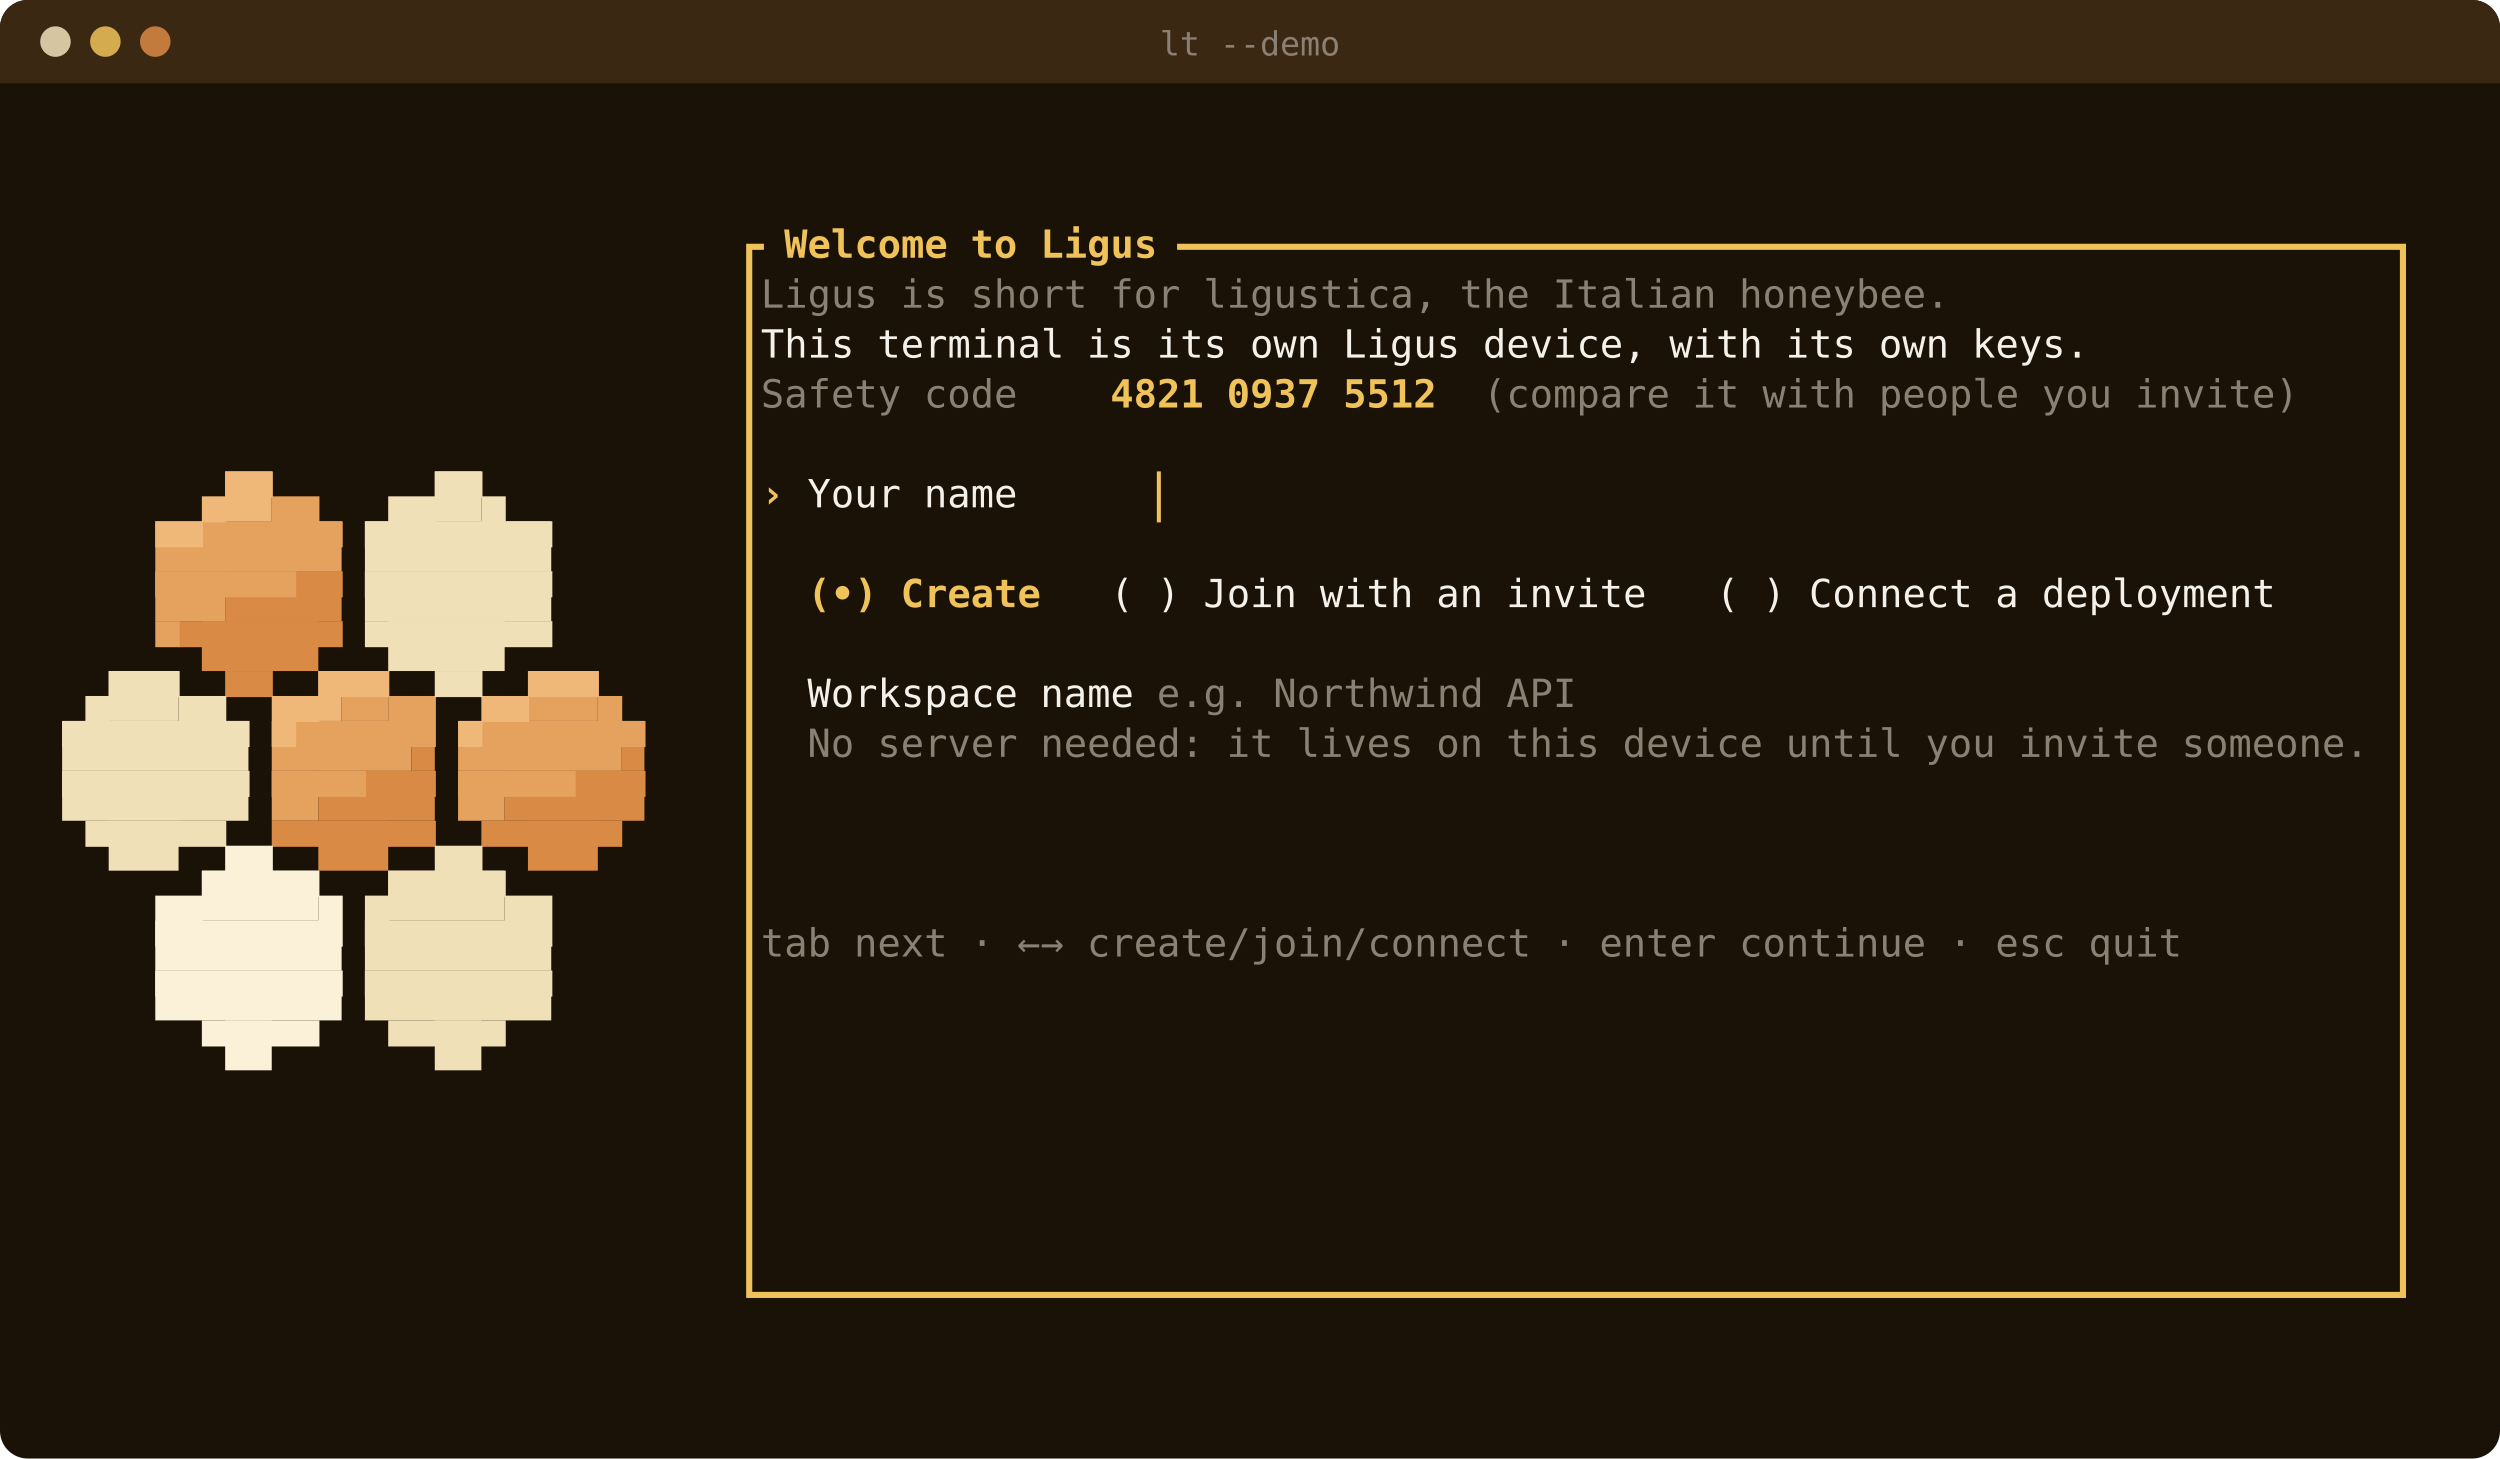
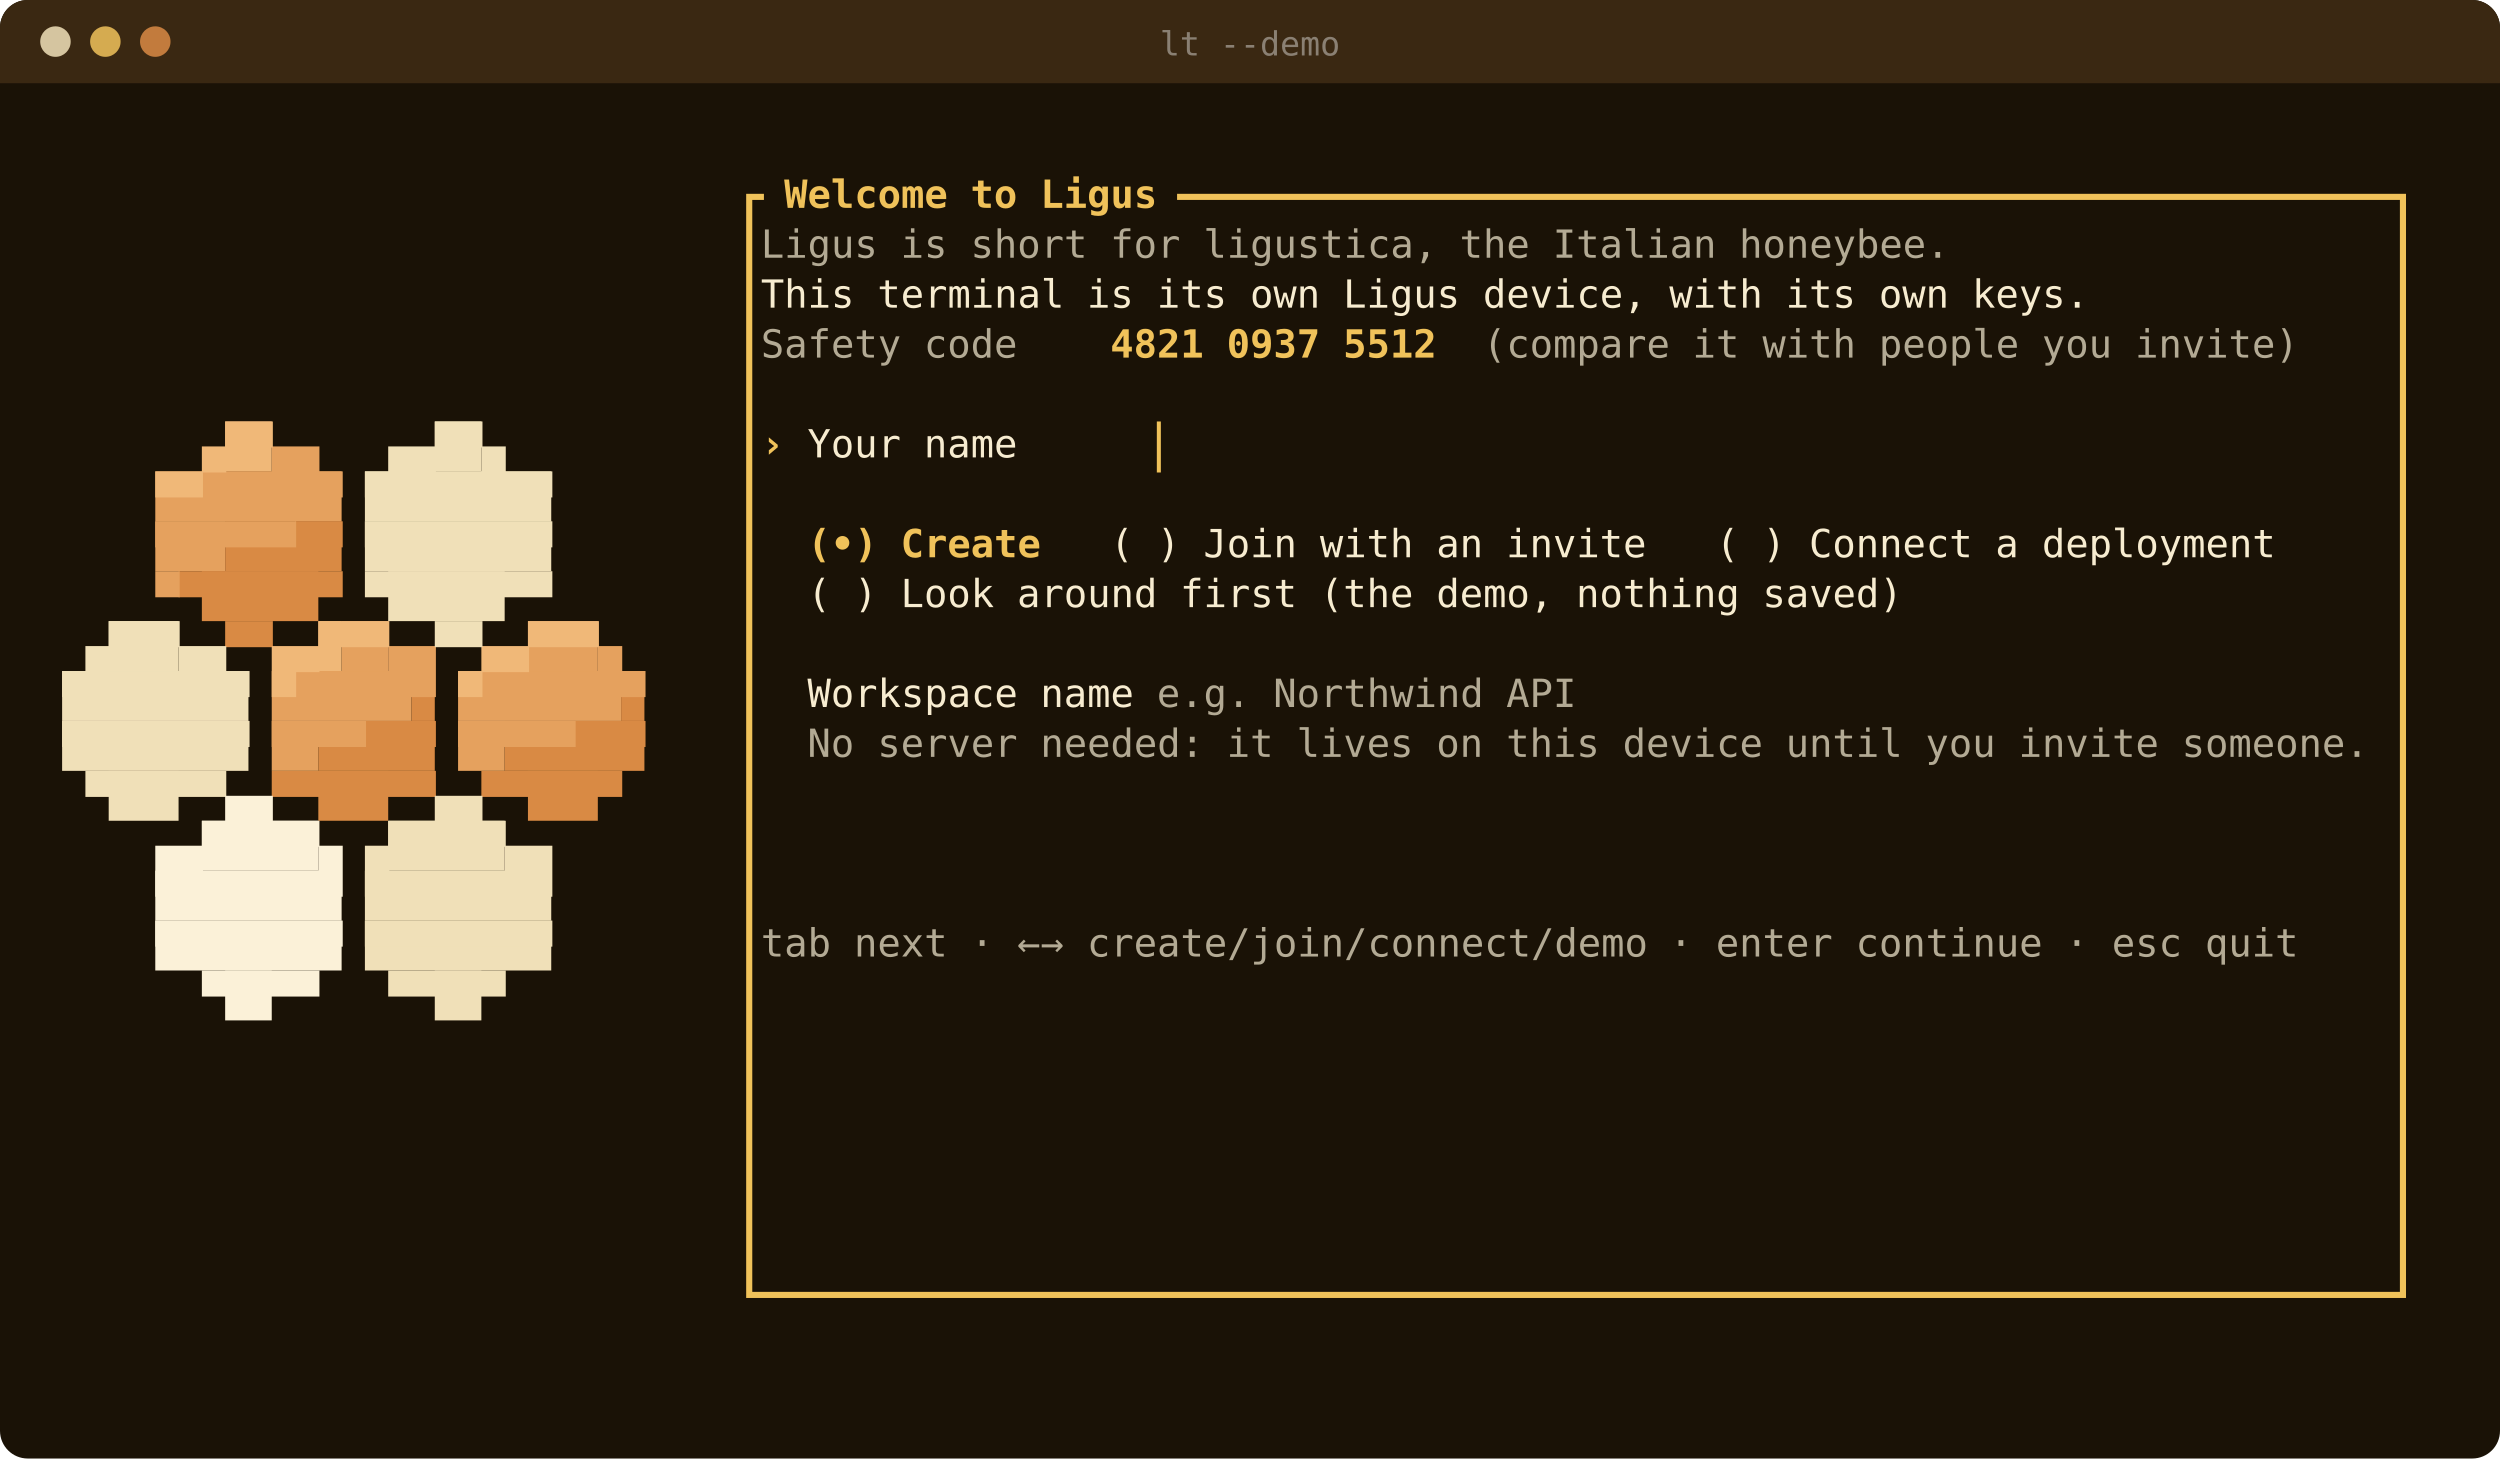
<svg xmlns="http://www.w3.org/2000/svg" width="901.6" height="526" aria-label="lt: first run" viewBox="0 0 901.6 526">
  <rect width="901.6" height="526" fill="#1a1206" rx="10" />
  <path fill="#3a2812" d="M10 0h881.6a10 10 0 0 1 10 10v20H0V10A10 10 0 0 1 10 0" />
  <circle cx="20" cy="15" r="5.5" fill="#f0e0b8" opacity=".85" />
  <circle cx="38" cy="15" r="5.5" fill="#f0c25a" opacity=".85" />
  <circle cx="56" cy="15" r="5.5" fill="#d98a44" opacity=".85" />
  <text x="450.8" y="20" fill="#8a8073" font-family="ui-monospace,SFMono-Regular,Menlo,Consolas,'DejaVu Sans Mono','Liberation Mono',monospace" font-size="12" text-anchor="middle">lt --demo</text>
-   <path fill="#f0b878" d="M81.2 170H98v18H81.2z" />
-   <path fill="#f0e0b8" d="M156.8 170h16.8v18h-16.8z" />
-   <path fill="#e5a15e" d="M56 188h67.2v18H56z" />
+   <path fill="#f0b878" d="M81.2 152H98v18H81.2z" />
+   <path fill="#f0e0b8" d="M156.8 152h16.8v18h-16.8z" />
+   <path fill="#e5a15e" d="M56 170h67.2v18H56z" />
+   <path fill="#f0e0b8" d="M131.6 170h67.2v18h-67.2z" />
+   <path fill="#e5a15e" d="M56 188h25.2v18H56z" />
+   <path fill="#d98a44" d="M81.2 188h42v18h-42z" />
  <path fill="#f0e0b8" d="M131.6 188h67.2v18h-67.2z" />
-   <path fill="#e5a15e" d="M56 206h25.2v18H56z" />
-   <path fill="#d98a44" d="M81.2 206h42v18h-42z" />
-   <path fill="#f0e0b8" d="M131.6 206h67.2v18h-67.2z" />
-   <path fill="#d98a44" d="M72.8 224h42v18h-42z" />
-   <path fill="#f0e0b8" d="M140 224h42v18h-42zM39.2 242h25.2v18H39.2z" />
-   <path fill="#f0b878" d="M114.8 242h8.4v18h-8.4z" />
-   <path fill="#e5a15e" d="M123.2 242H140v18h-16.8zm67.2 0h25.2v18h-25.2z" />
+   <path fill="#d98a44" d="M72.8 206h42v18h-42z" />
+   <path fill="#f0e0b8" d="M140 206h42v18h-42zM39.2 224h25.2v18H39.2z" />
+   <path fill="#f0b878" d="M114.8 224h8.4v18h-8.4z" />
+   <path fill="#e5a15e" d="M123.2 224H140v18h-16.8zm67.2 0h25.2v18h-25.2z" />
+   <path fill="#f0e0b8" d="M22.4 242h67.2v18H22.4z" />
+   <path fill="#e5a15e" d="M98 242h50.4v18H98z" />
+   <path fill="#d98a44" d="M148.4 242h8.4v18h-8.4z" />
+   <path fill="#e5a15e" d="M165.2 242H224v18h-58.8z" />
+   <path fill="#d98a44" d="M224 242h8.4v18H224z" />
  <path fill="#f0e0b8" d="M22.4 260h67.2v18H22.4z" />
-   <path fill="#e5a15e" d="M98 260h50.4v18H98z" />
-   <path fill="#d98a44" d="M148.4 260h8.4v18h-8.4z" />
-   <path fill="#e5a15e" d="M165.2 260H224v18h-58.8z" />
-   <path fill="#d98a44" d="M224 260h8.4v18H224z" />
-   <path fill="#f0e0b8" d="M22.4 278h67.2v18H22.4z" />
-   <path fill="#e5a15e" d="M98 278h16.8v18H98z" />
-   <path fill="#d98a44" d="M114.8 278h42v18h-42z" />
-   <path fill="#e5a15e" d="M165.2 278H182v18h-16.8z" />
-   <path fill="#d98a44" d="M182 278h50.4v18H182z" />
-   <path fill="#f0e0b8" d="M39.2 296h25.2v18H39.2z" />
-   <path fill="#d98a44" d="M114.8 296H140v18h-25.2zm75.6 0h25.2v18h-25.2z" />
-   <path fill="#fbf1d8" d="M72.8 314h42v18h-42z" />
-   <path fill="#f0e0b8" d="M140 314h42v18h-42z" />
+   <path fill="#e5a15e" d="M98 260h16.8v18H98z" />
+   <path fill="#d98a44" d="M114.8 260h42v18h-42z" />
+   <path fill="#e5a15e" d="M165.2 260H182v18h-16.8z" />
+   <path fill="#d98a44" d="M182 260h50.4v18H182z" />
+   <path fill="#f0e0b8" d="M39.2 278h25.2v18H39.2z" />
+   <path fill="#d98a44" d="M114.8 278H140v18h-25.2zm75.6 0h25.2v18h-25.2z" />
+   <path fill="#fbf1d8" d="M72.8 296h42v18h-42z" />
+   <path fill="#f0e0b8" d="M140 296h42v18h-42z" />
+   <path fill="#fbf1d8" d="M56 314h67.2v18H56z" />
+   <path fill="#f0e0b8" d="M131.6 314h67.2v18h-67.2z" />
  <path fill="#fbf1d8" d="M56 332h67.2v18H56z" />
  <path fill="#f0e0b8" d="M131.6 332h67.2v18h-67.2z" />
-   <path fill="#fbf1d8" d="M56 350h67.2v18H56z" />
-   <path fill="#f0e0b8" d="M131.6 350h67.2v18h-67.2z" />
-   <path fill="#fbf1d8" d="M81.2 368H98v18H81.2z" />
-   <path fill="#f0e0b8" d="M156.8 368h16.8v18h-16.8z" />
-   <path fill="#d98a44" d="M106.4 206h17.2v9.4h-17.2zm-42 18h59.2v9.4H64.4zm16.8 18h17.2v9.4H81.2zm50.4 36h25.6v9.4h-25.6zm75.6 0h25.6v9.4h-25.6zM98 296h59.2v9.4H98zm75.6 0h50.8v9.4h-50.8z" />
-   <path fill="#e5a15e" d="M98 179h17.2v9.4H98zm-25.2 9h50.8v9.4H72.8zM56 206h50.8v9.4H56zm0 18h8.8v9.4H56zm84 27h17.2v9.4H140zm75.6 0h8.8v9.4h-8.8zm-109.2 9h50.8v9.4h-50.8zm67.2 0h59.2v9.4h-59.2zM98 278h34v9.4H98zm67.2 0h42.4v9.4h-42.4z" />
-   <path fill="#f0b878" d="M72.8 179h8.8v9.4h-8.8zm8.4-9h17.2v9.4H81.2zM56 188h17.2v9.4H56zm42 63h17.2v9.4H98zm16.8-9h25.6v9.4h-25.6zm58.8 9h17.2v9.4h-17.2zm16.8-9H216v9.4h-25.6zM98 260h8.8v9.4H98zm67.2 0h8.8v9.4h-8.8z" />
-   <path fill="#f0c25a" d="M417.2 170h1.45v18.4h-1.45z" />
-   <path fill="#f0e0b8" d="M140 179h17.2v9.4H140zm16.8-9H174v9.4h-17.2zm16.8 9h8.8v9.4h-8.8zm-42 9h67.6v9.4h-67.6zm0 18h67.6v9.4h-67.6zm0 18h67.6v9.4h-67.6zM30.8 251h8.8v9.4h-8.8zm8.4-9h25.6v9.4H39.2zm25.2 9h17.2v9.4H64.4zm92.4-9H174v9.4h-17.2zM22.4 260H90v9.4H22.4zm0 18H90v9.4H22.4zm8.4 18h50.8v9.4H30.8zm126 9H174v9.4h-17.2zm-25.2 18h8.8v9.4h-8.8zm8.4-9h42.4v9.4H140zm42 9h17.2v9.4H182zm-50.4 9h67.6v9.4h-67.6zm0 18h67.6v9.4h-67.6zm8.4 18h42.4v9.4H140z" />
-   <path fill="#fbf1d8" d="M81.2 305h17.2v9.4H81.2zM56 323h17.2v9.4H56zm16.8-9h42.4v9.4H72.8zm42 9h8.8v9.4h-8.8zM56 332h67.6v9.4H56zm0 18h67.6v9.4H56zm16.8 18h42.4v9.4H72.8z" />
-   <path fill="none" stroke="#f0c25a" stroke-linecap="square" stroke-width="2.2" d="M270.2 89h4.2m-4.2 0v9m159.6-9h4.2m-4.2 0h-4.2m12.6 0h4.2m-4.2 0H434m12.6 0h4.2m-4.2 0h-4.2m12.6 0h4.2m-4.2 0h-4.2m12.6 0h4.2m-4.2 0h-4.2m12.6 0h4.2m-4.2 0h-4.2m12.6 0h4.2m-4.2 0H476m12.6 0h4.2m-4.2 0h-4.2m12.6 0h4.2m-4.2 0h-4.2m12.6 0h4.2m-4.2 0h-4.2m12.6 0h4.2m-4.2 0h-4.2m12.6 0h4.2m-4.2 0H518m12.6 0h4.2m-4.2 0h-4.2m12.6 0h4.2m-4.2 0h-4.2m12.6 0h4.2m-4.2 0h-4.2m12.6 0h4.2m-4.2 0h-4.2m12.6 0h4.2m-4.2 0H560m12.6 0h4.2m-4.2 0h-4.2m12.6 0h4.2m-4.2 0h-4.2m12.6 0h4.2m-4.2 0h-4.2m12.6 0h4.2m-4.2 0h-4.2m12.6 0h4.2m-4.2 0H602m12.6 0h4.2m-4.2 0h-4.2m12.6 0h4.2m-4.2 0h-4.2m12.6 0h4.2m-4.2 0h-4.2m12.6 0h4.2m-4.2 0h-4.2m12.6 0h4.2m-4.2 0H644m12.6 0h4.2m-4.2 0h-4.2m12.6 0h4.2m-4.2 0h-4.2m12.6 0h4.2m-4.2 0h-4.2m12.6 0h4.2m-4.2 0h-4.2m12.6 0h4.2m-4.2 0H686m12.6 0h4.2m-4.2 0h-4.2m12.6 0h4.2m-4.2 0h-4.2m12.6 0h4.2m-4.2 0h-4.2m12.6 0h4.2m-4.2 0h-4.2m12.6 0h4.2m-4.2 0H728m12.6 0h4.2m-4.2 0h-4.2m12.6 0h4.2m-4.2 0h-4.2m12.6 0h4.2m-4.2 0h-4.2m12.6 0h4.2m-4.2 0h-4.2m12.6 0h4.2m-4.2 0H770m12.6 0h4.2m-4.2 0h-4.2m12.6 0h4.2m-4.2 0h-4.2m12.6 0h4.2m-4.2 0h-4.2m12.6 0h4.2m-4.2 0h-4.2m12.6 0h4.2m-4.2 0H812m12.6 0h4.2m-4.2 0h-4.2m12.6 0h4.2m-4.2 0h-4.2m12.6 0h4.2m-4.2 0h-4.2m12.6 0h4.2m-4.2 0h-4.2m12.6 0h4.2m-4.2 0H854m12.6 0v9m0-9h-4.2m-592.2 18v-9m0 9v9m596.4-9v-9m0 9v9m-596.4 9v-9m0 9v9m596.4-9v-9m0 9v9m-596.4 9v-9m0 9v9m596.4-9v-9m0 9v9m-596.4 9v-9m0 9v9m596.4-9v-9m0 9v9m-596.4 9v-9m0 9v9m596.4-9v-9m0 9v9m-596.4 9v-9m0 9v9m596.4-9v-9m0 9v9m-596.4 9v-9m0 9v9m596.4-9v-9m0 9v9m-596.4 9v-9m0 9v9m596.4-9v-9m0 9v9m-596.4 9v-9m0 9v9m596.4-9v-9m0 9v9m-596.4 9v-9m0 9v9m596.4-9v-9m0 9v9m-596.4 9v-9m0 9v9m596.4-9v-9m0 9v9m-596.4 9v-9m0 9v9m596.4-9v-9m0 9v9m-596.4 9v-9m0 9v9m596.4-9v-9m0 9v9m-596.4 9v-9m0 9v9m596.4-9v-9m0 9v9m-596.4 9v-9m0 9v9m596.4-9v-9m0 9v9m-596.4 9v-9m0 9v9m596.4-9v-9m0 9v9m-596.4 9v-9m0 9v9m596.4-9v-9m0 9v9m-596.4 9v-9m0 9v9m596.4-9v-9m0 9v9m-596.4 9v-9m0 9v9m596.4-9v-9m0 9v9m-596.4 9v-9m0 9v9m596.4-9v-9m0 9v9m-596.4 9v-9m0 9h4.2m4.2 0h4.2m-4.2 0h-4.2m12.6 0h4.2m-4.2 0h-4.2m12.6 0h4.2m-4.2 0h-4.2m12.6 0h4.2m-4.2 0h-4.2m12.6 0h4.2m-4.2 0H308m12.6 0h4.2m-4.2 0h-4.2m12.6 0h4.2m-4.2 0h-4.2m12.6 0h4.2m-4.2 0h-4.2m12.6 0h4.2m-4.2 0h-4.2m12.6 0h4.2m-4.2 0H350m12.6 0h4.2m-4.2 0h-4.2m12.6 0h4.2m-4.2 0h-4.2m12.6 0h4.2m-4.2 0h-4.2m12.6 0h4.2m-4.2 0h-4.2m12.6 0h4.2m-4.2 0H392m12.6 0h4.2m-4.2 0h-4.2m12.6 0h4.2m-4.2 0h-4.2m12.6 0h4.2m-4.2 0h-4.2m12.6 0h4.2m-4.2 0h-4.2m12.6 0h4.2m-4.2 0H434m12.6 0h4.2m-4.2 0h-4.2m12.6 0h4.2m-4.2 0h-4.2m12.6 0h4.2m-4.2 0h-4.2m12.6 0h4.2m-4.2 0h-4.2m12.6 0h4.2m-4.2 0H476m12.6 0h4.2m-4.2 0h-4.2m12.6 0h4.2m-4.2 0h-4.2m12.6 0h4.2m-4.2 0h-4.2m12.6 0h4.2m-4.2 0h-4.2m12.6 0h4.2m-4.2 0H518m12.6 0h4.2m-4.2 0h-4.2m12.6 0h4.2m-4.2 0h-4.2m12.6 0h4.2m-4.2 0h-4.2m12.6 0h4.2m-4.2 0h-4.2m12.6 0h4.2m-4.2 0H560m12.6 0h4.2m-4.2 0h-4.2m12.6 0h4.2m-4.2 0h-4.2m12.6 0h4.2m-4.2 0h-4.2m12.6 0h4.2m-4.2 0h-4.2m12.6 0h4.2m-4.2 0H602m12.6 0h4.2m-4.2 0h-4.2m12.6 0h4.2m-4.2 0h-4.2m12.6 0h4.2m-4.2 0h-4.2m12.6 0h4.2m-4.2 0h-4.2m12.6 0h4.2m-4.2 0H644m12.6 0h4.2m-4.2 0h-4.2m12.6 0h4.2m-4.2 0h-4.2m12.6 0h4.2m-4.2 0h-4.2m12.6 0h4.2m-4.2 0h-4.2m12.6 0h4.2m-4.2 0H686m12.6 0h4.2m-4.2 0h-4.2m12.6 0h4.2m-4.2 0h-4.2m12.6 0h4.2m-4.2 0h-4.2m12.6 0h4.2m-4.2 0h-4.2m12.6 0h4.2m-4.2 0H728m12.6 0h4.2m-4.2 0h-4.2m12.6 0h4.2m-4.2 0h-4.2m12.6 0h4.2m-4.2 0h-4.2m12.6 0h4.2m-4.2 0h-4.2m12.6 0h4.2m-4.2 0H770m12.6 0h4.2m-4.2 0h-4.2m12.6 0h4.2m-4.2 0h-4.2m12.6 0h4.2m-4.2 0h-4.2m12.6 0h4.2m-4.2 0h-4.2m12.6 0h4.2m-4.2 0H812m12.6 0h4.2m-4.2 0h-4.2m12.6 0h4.2m-4.2 0h-4.2m12.6 0h4.2m-4.2 0h-4.2m12.6 0h4.2m-4.2 0h-4.2m12.6 0h4.2m-4.2 0H854m12.6 0v-9m0 9h-4.2" />
+   <path fill="#fbf1d8" d="M81.2 350H98v18H81.2z" />
+   <path fill="#f0e0b8" d="M156.8 350h16.8v18h-16.8z" />
+   <path fill="#d98a44" d="M106.4 188h17.2v9.4h-17.2zm-42 18h59.2v9.4H64.4zm16.8 18h17.2v9.4H81.2zm50.4 36h25.6v9.4h-25.6zm75.6 0h25.6v9.4h-25.6zM98 278h59.2v9.4H98zm75.6 0h50.8v9.4h-50.8z" />
+   <path fill="#e5a15e" d="M98 161h17.2v9.4H98zm-25.2 9h50.8v9.4H72.8zM56 188h50.8v9.4H56zm0 18h8.8v9.4H56zm84 27h17.2v9.4H140zm75.6 0h8.8v9.4h-8.8zm-109.2 9h50.8v9.4h-50.8zm67.2 0h59.2v9.4h-59.2zM98 260h34v9.4H98zm67.2 0h42.4v9.4h-42.4z" />
+   <path fill="#f0b878" d="M72.8 161h8.8v9.4h-8.8zm8.4-9h17.2v9.4H81.2zM56 170h17.2v9.4H56zm42 63h17.2v9.4H98zm16.8-9h25.6v9.4h-25.6zm58.8 9h17.2v9.4h-17.2zm16.8-9H216v9.4h-25.6zM98 242h8.8v9.4H98zm67.2 0h8.8v9.4h-8.8z" />
+   <path fill="#f0c25a" d="M417.2 152h1.45v18.4h-1.45z" />
+   <path fill="#f0e0b8" d="M140 161h17.2v9.4H140zm16.8-9H174v9.4h-17.2zm16.8 9h8.8v9.4h-8.8zm-42 9h67.6v9.4h-67.6zm0 18h67.6v9.4h-67.6zm0 18h67.6v9.4h-67.6zM30.8 233h8.8v9.4h-8.8zm8.4-9h25.6v9.4H39.2zm25.2 9h17.2v9.4H64.4zm92.4-9H174v9.4h-17.2zM22.4 242H90v9.4H22.4zm0 18H90v9.4H22.4zm8.4 18h50.8v9.4H30.8zm126 9H174v9.4h-17.2zm-25.2 18h8.8v9.4h-8.8zm8.4-9h42.4v9.4H140zm42 9h17.2v9.4H182zm-50.4 9h67.6v9.4h-67.6zm0 18h67.6v9.4h-67.6zm8.4 18h42.4v9.4H140z" />
+   <path fill="#fbf1d8" d="M81.2 287h17.2v9.4H81.2zM56 305h17.2v9.4H56zm16.8-9h42.4v9.4H72.8zm42 9h8.8v9.4h-8.8zM56 314h67.6v9.4H56zm0 18h67.6v9.4H56zm16.8 18h42.4v9.4H72.8z" />
+   <path fill="none" stroke="#f0c25a" stroke-linecap="square" stroke-width="2.2" d="M270.2 71h4.2m-4.2 0v9m159.6-9h4.2m-4.2 0h-4.2m12.6 0h4.2m-4.2 0H434m12.6 0h4.2m-4.2 0h-4.2m12.6 0h4.2m-4.2 0h-4.2m12.6 0h4.2m-4.2 0h-4.2m12.6 0h4.2m-4.2 0h-4.2m12.6 0h4.2m-4.2 0H476m12.6 0h4.2m-4.2 0h-4.2m12.6 0h4.2m-4.2 0h-4.2m12.6 0h4.2m-4.2 0h-4.2m12.6 0h4.2m-4.2 0h-4.2m12.6 0h4.2m-4.2 0H518m12.6 0h4.2m-4.2 0h-4.2m12.6 0h4.2m-4.2 0h-4.2m12.6 0h4.2m-4.2 0h-4.2m12.6 0h4.2m-4.2 0h-4.2m12.6 0h4.2m-4.2 0H560m12.6 0h4.2m-4.2 0h-4.2m12.6 0h4.2m-4.2 0h-4.2m12.6 0h4.2m-4.2 0h-4.2m12.6 0h4.2m-4.2 0h-4.2m12.6 0h4.2m-4.2 0H602m12.6 0h4.2m-4.2 0h-4.2m12.6 0h4.2m-4.2 0h-4.2m12.6 0h4.2m-4.2 0h-4.2m12.6 0h4.2m-4.2 0h-4.2m12.6 0h4.2m-4.2 0H644m12.6 0h4.2m-4.2 0h-4.2m12.6 0h4.2m-4.2 0h-4.2m12.6 0h4.2m-4.2 0h-4.2m12.6 0h4.2m-4.2 0h-4.2m12.6 0h4.2m-4.2 0H686m12.6 0h4.2m-4.2 0h-4.2m12.6 0h4.2m-4.2 0h-4.2m12.6 0h4.2m-4.2 0h-4.2m12.6 0h4.2m-4.2 0h-4.2m12.6 0h4.2m-4.2 0H728m12.6 0h4.2m-4.2 0h-4.2m12.6 0h4.2m-4.2 0h-4.2m12.6 0h4.2m-4.2 0h-4.2m12.6 0h4.2m-4.2 0h-4.2m12.6 0h4.2m-4.2 0H770m12.6 0h4.2m-4.2 0h-4.2m12.6 0h4.2m-4.2 0h-4.2m12.6 0h4.2m-4.2 0h-4.2m12.6 0h4.2m-4.2 0h-4.2m12.6 0h4.2m-4.2 0H812m12.6 0h4.2m-4.2 0h-4.2m12.6 0h4.2m-4.2 0h-4.2m12.6 0h4.2m-4.2 0h-4.2m12.6 0h4.2m-4.2 0h-4.2m12.6 0h4.2m-4.2 0H854m12.6 0v9m0-9h-4.2M270.2 89v-9m0 9v9m596.4-9v-9m0 9v9m-596.4 9v-9m0 9v9m596.4-9v-9m0 9v9m-596.4 9v-9m0 9v9m596.4-9v-9m0 9v9m-596.4 9v-9m0 9v9m596.4-9v-9m0 9v9m-596.4 9v-9m0 9v9m596.4-9v-9m0 9v9m-596.4 9v-9m0 9v9m596.4-9v-9m0 9v9m-596.4 9v-9m0 9v9m596.4-9v-9m0 9v9m-596.4 9v-9m0 9v9m596.4-9v-9m0 9v9m-596.4 9v-9m0 9v9m596.4-9v-9m0 9v9m-596.4 9v-9m0 9v9m596.4-9v-9m0 9v9m-596.4 9v-9m0 9v9m596.4-9v-9m0 9v9m-596.4 9v-9m0 9v9m596.4-9v-9m0 9v9m-596.4 9v-9m0 9v9m596.4-9v-9m0 9v9m-596.4 9v-9m0 9v9m596.4-9v-9m0 9v9m-596.4 9v-9m0 9v9m596.4-9v-9m0 9v9m-596.4 9v-9m0 9v9m596.4-9v-9m0 9v9m-596.4 9v-9m0 9v9m596.4-9v-9m0 9v9m-596.4 9v-9m0 9v9m596.4-9v-9m0 9v9m-596.4 9v-9m0 9v9m596.4-9v-9m0 9v9m-596.4 9v-9m0 9v9m596.4-9v-9m0 9v9m-596.4 9v-9m0 9v9m596.4-9v-9m0 9v9m-596.4 9v-9m0 9h4.2m4.2 0h4.2m-4.2 0h-4.2m12.6 0h4.2m-4.2 0h-4.2m12.6 0h4.2m-4.2 0h-4.2m12.6 0h4.2m-4.2 0h-4.2m12.6 0h4.2m-4.2 0H308m12.6 0h4.2m-4.2 0h-4.2m12.6 0h4.2m-4.2 0h-4.2m12.6 0h4.2m-4.2 0h-4.2m12.6 0h4.2m-4.2 0h-4.2m12.6 0h4.2m-4.2 0H350m12.6 0h4.2m-4.2 0h-4.2m12.6 0h4.2m-4.2 0h-4.2m12.6 0h4.2m-4.2 0h-4.2m12.6 0h4.2m-4.2 0h-4.2m12.6 0h4.2m-4.2 0H392m12.6 0h4.2m-4.2 0h-4.2m12.6 0h4.2m-4.2 0h-4.2m12.6 0h4.2m-4.2 0h-4.2m12.6 0h4.2m-4.2 0h-4.2m12.6 0h4.2m-4.2 0H434m12.6 0h4.2m-4.2 0h-4.2m12.6 0h4.2m-4.2 0h-4.2m12.6 0h4.2m-4.2 0h-4.2m12.6 0h4.2m-4.2 0h-4.2m12.6 0h4.2m-4.2 0H476m12.6 0h4.2m-4.2 0h-4.2m12.6 0h4.2m-4.2 0h-4.2m12.6 0h4.2m-4.2 0h-4.2m12.6 0h4.2m-4.2 0h-4.2m12.6 0h4.2m-4.2 0H518m12.6 0h4.2m-4.2 0h-4.2m12.6 0h4.2m-4.2 0h-4.2m12.6 0h4.2m-4.2 0h-4.2m12.6 0h4.2m-4.2 0h-4.2m12.6 0h4.2m-4.2 0H560m12.6 0h4.2m-4.2 0h-4.2m12.6 0h4.2m-4.2 0h-4.2m12.6 0h4.2m-4.2 0h-4.2m12.6 0h4.2m-4.2 0h-4.2m12.6 0h4.2m-4.2 0H602m12.6 0h4.2m-4.2 0h-4.2m12.6 0h4.2m-4.2 0h-4.2m12.6 0h4.2m-4.2 0h-4.2m12.6 0h4.2m-4.2 0h-4.2m12.6 0h4.2m-4.2 0H644m12.6 0h4.2m-4.2 0h-4.2m12.6 0h4.2m-4.2 0h-4.2m12.6 0h4.2m-4.2 0h-4.2m12.6 0h4.2m-4.2 0h-4.2m12.6 0h4.2m-4.2 0H686m12.6 0h4.2m-4.2 0h-4.2m12.6 0h4.2m-4.2 0h-4.2m12.6 0h4.2m-4.2 0h-4.2m12.6 0h4.2m-4.2 0h-4.2m12.6 0h4.2m-4.2 0H728m12.6 0h4.2m-4.2 0h-4.2m12.6 0h4.2m-4.2 0h-4.2m12.6 0h4.2m-4.2 0h-4.2m12.6 0h4.2m-4.2 0h-4.2m12.6 0h4.2m-4.2 0H770m12.6 0h4.2m-4.2 0h-4.2m12.6 0h4.2m-4.2 0h-4.2m12.6 0h4.2m-4.2 0h-4.2m12.6 0h4.2m-4.2 0h-4.2m12.6 0h4.2m-4.2 0H812m12.6 0h4.2m-4.2 0h-4.2m12.6 0h4.2m-4.2 0h-4.2m12.6 0h4.2m-4.2 0h-4.2m12.6 0h4.2m-4.2 0h-4.2m12.6 0h4.2m-4.2 0H854m12.6 0v-9m0 9h-4.2" />
  <g font-family="ui-monospace,SFMono-Regular,Menlo,Consolas,'DejaVu Sans Mono','Liberation Mono',monospace" font-size="14">
-     <text x="282.8 291.2 299.6 308 316.4 324.8 333.2" y="92.96" fill="#f0c25a" font-weight="700">Welcome</text>
-     <text x="350 358.4" y="92.96" fill="#f0c25a" font-weight="700">to</text>
-     <text x="375.2 383.6 392 400.4 408.8" y="92.96" fill="#f0c25a" font-weight="700">Ligus</text>
-     <text x="274.4 282.8 291.2 299.6 308" y="110.96" fill="#8a8073">Ligus</text>
-     <text x="324.8 333.2" y="110.96" fill="#8a8073">is</text>
-     <text x="350 358.4 366.8 375.2 383.6" y="110.96" fill="#8a8073">short</text>
-     <text x="400.4 408.8 417.2" y="110.96" fill="#8a8073">for</text>
-     <text x="434 442.4 450.8 459.2 467.6 476 484.4 492.8 501.2 509.6" y="110.96" fill="#8a8073">ligustica,</text>
-     <text x="526.4 534.8 543.2" y="110.96" fill="#8a8073">the</text>
-     <text x="560 568.4 576.8 585.2 593.6 602 610.4" y="110.96" fill="#8a8073">Italian</text>
-     <text x="627.2 635.6 644 652.4 660.8 669.2 677.6 686 694.4" y="110.96" fill="#8a8073">honeybee.</text>
-     <text x="274.4 282.8 291.2 299.6" y="128.96" fill="#f4f1ea">This</text>
-     <text x="316.4 324.8 333.2 341.6 350 358.4 366.8 375.2" y="128.96" fill="#f4f1ea">terminal</text>
-     <text x="392 400.4" y="128.96" fill="#f4f1ea">is</text>
-     <text x="417.2 425.6 434" y="128.96" fill="#f4f1ea">its</text>
-     <text x="450.8 459.2 467.6" y="128.96" fill="#f4f1ea">own</text>
-     <text x="484.4 492.8 501.2 509.6 518" y="128.96" fill="#f4f1ea">Ligus</text>
-     <text x="534.8 543.2 551.6 560 568.4 576.8 585.2" y="128.96" fill="#f4f1ea">device,</text>
-     <text x="602 610.4 618.8 627.2" y="128.96" fill="#f4f1ea">with</text>
-     <text x="644 652.4 660.8" y="128.96" fill="#f4f1ea">its</text>
-     <text x="677.6 686 694.4" y="128.96" fill="#f4f1ea">own</text>
-     <text x="711.2 719.6 728 736.4 744.8" y="128.96" fill="#f4f1ea">keys.</text>
-     <text x="274.4 282.8 291.2 299.6 308 316.4" y="146.96" fill="#8a8073">Safety</text>
-     <text x="333.2 341.6 350 358.4" y="146.96" fill="#8a8073">code</text>
-     <text x="400.4 408.8 417.2 425.6" y="146.96" fill="#f0c25a" font-weight="700">4821</text>
-     <text x="442.4 450.8 459.2 467.6" y="146.96" fill="#f0c25a" font-weight="700">0937</text>
-     <text x="484.4 492.8 501.2 509.6" y="146.96" fill="#f0c25a" font-weight="700">5512</text>
-     <text x="534.8 543.2 551.6 560 568.4 576.8 585.2 593.6" y="146.96" fill="#8a8073">(compare</text>
-     <text x="610.4 618.8" y="146.96" fill="#8a8073">it</text>
-     <text x="635.6 644 652.4 660.8" y="146.96" fill="#8a8073">with</text>
-     <text x="677.6 686 694.4 702.8 711.2 719.6" y="146.96" fill="#8a8073">people</text>
-     <text x="736.4 744.8 753.2" y="146.96" fill="#8a8073">you</text>
-     <text x="770 778.4 786.8 795.2 803.6 812 820.4" y="146.96" fill="#8a8073">invite)</text>
-     <text x="274.4" y="182.96" fill="#f0c25a" font-weight="700">›</text>
-     <text x="291.2 299.6 308 316.4" y="182.96" fill="#f4f1ea">Your</text>
-     <text x="333.2 341.6 350 358.4" y="182.96" fill="#f4f1ea">name</text>
-     <text x="291.2 299.6 308" y="218.96" fill="#f0c25a" font-weight="700">(•)</text>
-     <text x="324.8 333.2 341.6 350 358.4 366.8" y="218.96" fill="#f0c25a" font-weight="700">Create</text>
-     <text x="400.4" y="218.96" fill="#f4f1ea">(</text>
-     <text x="417.2" y="218.96" fill="#f4f1ea">)</text>
-     <text x="434 442.4 450.8 459.2" y="218.96" fill="#f4f1ea">Join</text>
-     <text x="476 484.4 492.8 501.2" y="218.96" fill="#f4f1ea">with</text>
-     <text x="518 526.4" y="218.96" fill="#f4f1ea">an</text>
-     <text x="543.2 551.6 560 568.4 576.8 585.2" y="218.96" fill="#f4f1ea">invite</text>
-     <text x="618.8" y="218.96" fill="#f4f1ea">(</text>
-     <text x="635.6" y="218.96" fill="#f4f1ea">)</text>
-     <text x="652.4 660.8 669.2 677.6 686 694.4 702.8" y="218.96" fill="#f4f1ea">Connect</text>
-     <text x="719.6" y="218.96" fill="#f4f1ea">a</text>
-     <text x="736.4 744.8 753.2 761.6 770 778.4 786.8 795.2 803.6 812" y="218.96" fill="#f4f1ea">deployment</text>
-     <text x="291.2 299.6 308 316.4 324.8 333.2 341.6 350 358.4" y="254.96" fill="#f4f1ea">Workspace</text>
-     <text x="375.2 383.6 392 400.4" y="254.96" fill="#f4f1ea">name</text>
-     <text x="417.2 425.6 434 442.4" y="254.96" fill="#8a8073">e.g.</text>
-     <text x="459.2 467.6 476 484.4 492.8 501.2 509.6 518 526.4" y="254.96" fill="#8a8073">Northwind</text>
-     <text x="543.2 551.6 560" y="254.96" fill="#8a8073">API</text>
-     <text x="291.2 299.6" y="272.96" fill="#8a8073">No</text>
-     <text x="316.4 324.8 333.2 341.6 350 358.4" y="272.96" fill="#8a8073">server</text>
-     <text x="375.2 383.6 392 400.4 408.8 417.2 425.6" y="272.96" fill="#8a8073">needed:</text>
-     <text x="442.4 450.8" y="272.96" fill="#8a8073">it</text>
-     <text x="467.6 476 484.4 492.8 501.2" y="272.96" fill="#8a8073">lives</text>
-     <text x="518 526.4" y="272.96" fill="#8a8073">on</text>
-     <text x="543.2 551.6 560 568.4" y="272.96" fill="#8a8073">this</text>
-     <text x="585.2 593.6 602 610.4 618.8 627.2" y="272.96" fill="#8a8073">device</text>
-     <text x="644 652.4 660.8 669.2 677.6" y="272.96" fill="#8a8073">until</text>
-     <text x="694.4 702.8 711.2" y="272.96" fill="#8a8073">you</text>
-     <text x="728 736.4 744.8 753.2 761.6 770" y="272.96" fill="#8a8073">invite</text>
-     <text x="786.8 795.2 803.6 812 820.4 828.8 837.2 845.6" y="272.96" fill="#8a8073">someone.</text>
-     <text x="274.4 282.8 291.2" y="344.96" fill="#8a8073">tab</text>
-     <text x="308 316.4 324.8 333.2" y="344.96" fill="#8a8073">next</text>
-     <text x="350" y="344.96" fill="#8a8073">·</text>
-     <text x="366.8 375.2" y="344.96" fill="#8a8073">←→</text>
-     <text x="392 400.4 408.8 417.2 425.6 434 442.4 450.8 459.2 467.6 476 484.4 492.8 501.2 509.6 518 526.4 534.8 543.2" y="344.96" fill="#8a8073">create/join/connect</text>
-     <text x="560" y="344.96" fill="#8a8073">·</text>
-     <text x="576.8 585.2 593.6 602 610.4" y="344.96" fill="#8a8073">enter</text>
-     <text x="627.2 635.6 644 652.4 660.8 669.2 677.6 686" y="344.96" fill="#8a8073">continue</text>
-     <text x="702.8" y="344.96" fill="#8a8073">·</text>
-     <text x="719.6 728 736.4" y="344.96" fill="#8a8073">esc</text>
-     <text x="753.2 761.6 770 778.4" y="344.96" fill="#8a8073">quit</text>
+     <text x="282.8 291.2 299.6 308 316.4 324.8 333.2" y="74.96" fill="#f0c25a" font-weight="700">Welcome</text>
+     <text x="350 358.4" y="74.96" fill="#f0c25a" font-weight="700">to</text>
+     <text x="375.2 383.6 392 400.4 408.8" y="74.96" fill="#f0c25a" font-weight="700">Ligus</text>
+     <text x="274.4 282.8 291.2 299.6 308" y="92.96" fill="#b3aa94">Ligus</text>
+     <text x="324.8 333.2" y="92.96" fill="#b3aa94">is</text>
+     <text x="350 358.4 366.8 375.2 383.6" y="92.96" fill="#b3aa94">short</text>
+     <text x="400.4 408.8 417.2" y="92.96" fill="#b3aa94">for</text>
+     <text x="434 442.4 450.8 459.2 467.6 476 484.4 492.8 501.2 509.6" y="92.96" fill="#b3aa94">ligustica,</text>
+     <text x="526.4 534.8 543.2" y="92.96" fill="#b3aa94">the</text>
+     <text x="560 568.4 576.8 585.2 593.6 602 610.4" y="92.96" fill="#b3aa94">Italian</text>
+     <text x="627.2 635.6 644 652.4 660.8 669.2 677.6 686 694.4" y="92.96" fill="#b3aa94">honeybee.</text>
+     <text x="274.4 282.8 291.2 299.6" y="110.96" fill="#f7ecd0">This</text>
+     <text x="316.4 324.8 333.2 341.6 350 358.4 366.8 375.2" y="110.96" fill="#f7ecd0">terminal</text>
+     <text x="392 400.4" y="110.96" fill="#f7ecd0">is</text>
+     <text x="417.2 425.6 434" y="110.96" fill="#f7ecd0">its</text>
+     <text x="450.8 459.2 467.6" y="110.96" fill="#f7ecd0">own</text>
+     <text x="484.4 492.8 501.2 509.6 518" y="110.96" fill="#f7ecd0">Ligus</text>
+     <text x="534.8 543.2 551.6 560 568.4 576.8 585.2" y="110.96" fill="#f7ecd0">device,</text>
+     <text x="602 610.4 618.8 627.2" y="110.96" fill="#f7ecd0">with</text>
+     <text x="644 652.4 660.8" y="110.96" fill="#f7ecd0">its</text>
+     <text x="677.6 686 694.4" y="110.96" fill="#f7ecd0">own</text>
+     <text x="711.2 719.6 728 736.4 744.8" y="110.96" fill="#f7ecd0">keys.</text>
+     <text x="274.4 282.8 291.2 299.6 308 316.4" y="128.96" fill="#b3aa94">Safety</text>
+     <text x="333.2 341.6 350 358.4" y="128.96" fill="#b3aa94">code</text>
+     <text x="400.4 408.8 417.2 425.6" y="128.96" fill="#f0c25a" font-weight="700">4821</text>
+     <text x="442.4 450.8 459.2 467.6" y="128.96" fill="#f0c25a" font-weight="700">0937</text>
+     <text x="484.4 492.8 501.2 509.6" y="128.96" fill="#f0c25a" font-weight="700">5512</text>
+     <text x="534.8 543.2 551.6 560 568.4 576.8 585.2 593.6" y="128.96" fill="#b3aa94">(compare</text>
+     <text x="610.4 618.8" y="128.96" fill="#b3aa94">it</text>
+     <text x="635.6 644 652.4 660.8" y="128.96" fill="#b3aa94">with</text>
+     <text x="677.6 686 694.4 702.8 711.2 719.6" y="128.96" fill="#b3aa94">people</text>
+     <text x="736.4 744.8 753.2" y="128.96" fill="#b3aa94">you</text>
+     <text x="770 778.4 786.8 795.2 803.6 812 820.4" y="128.96" fill="#b3aa94">invite)</text>
+     <text x="274.4" y="164.96" fill="#f0c25a" font-weight="700">›</text>
+     <text x="291.2 299.6 308 316.4" y="164.96" fill="#f7ecd0">Your</text>
+     <text x="333.2 341.6 350 358.4" y="164.96" fill="#f7ecd0">name</text>
+     <text x="291.2 299.6 308" y="200.96" fill="#f0c25a" font-weight="700">(•)</text>
+     <text x="324.8 333.2 341.6 350 358.4 366.8" y="200.96" fill="#f0c25a" font-weight="700">Create</text>
+     <text x="400.4" y="200.96" fill="#f7ecd0">(</text>
+     <text x="417.2" y="200.96" fill="#f7ecd0">)</text>
+     <text x="434 442.4 450.8 459.2" y="200.96" fill="#f7ecd0">Join</text>
+     <text x="476 484.4 492.8 501.2" y="200.96" fill="#f7ecd0">with</text>
+     <text x="518 526.4" y="200.96" fill="#f7ecd0">an</text>
+     <text x="543.2 551.6 560 568.4 576.8 585.2" y="200.96" fill="#f7ecd0">invite</text>
+     <text x="618.8" y="200.96" fill="#f7ecd0">(</text>
+     <text x="635.6" y="200.96" fill="#f7ecd0">)</text>
+     <text x="652.4 660.8 669.2 677.6 686 694.4 702.8" y="200.96" fill="#f7ecd0">Connect</text>
+     <text x="719.6" y="200.96" fill="#f7ecd0">a</text>
+     <text x="736.4 744.8 753.2 761.6 770 778.4 786.8 795.2 803.6 812" y="200.96" fill="#f7ecd0">deployment</text>
+     <text x="291.2" y="218.96" fill="#f7ecd0">(</text>
+     <text x="308" y="218.96" fill="#f7ecd0">)</text>
+     <text x="324.8 333.2 341.6 350" y="218.96" fill="#f7ecd0">Look</text>
+     <text x="366.8 375.2 383.6 392 400.4 408.8" y="218.96" fill="#f7ecd0">around</text>
+     <text x="425.6 434 442.4 450.8 459.2" y="218.96" fill="#f7ecd0">first</text>
+     <text x="476 484.4 492.8 501.2" y="218.96" fill="#f7ecd0">(the</text>
+     <text x="518 526.4 534.8 543.2 551.6" y="218.96" fill="#f7ecd0">demo,</text>
+     <text x="568.4 576.8 585.2 593.6 602 610.4 618.8" y="218.96" fill="#f7ecd0">nothing</text>
+     <text x="635.6 644 652.4 660.8 669.2 677.6" y="218.96" fill="#f7ecd0">saved)</text>
+     <text x="291.2 299.6 308 316.4 324.8 333.2 341.6 350 358.4" y="254.96" fill="#f7ecd0">Workspace</text>
+     <text x="375.2 383.6 392 400.4" y="254.96" fill="#f7ecd0">name</text>
+     <text x="417.2 425.6 434 442.4" y="254.96" fill="#b3aa94">e.g.</text>
+     <text x="459.2 467.6 476 484.4 492.8 501.2 509.6 518 526.4" y="254.96" fill="#b3aa94">Northwind</text>
+     <text x="543.2 551.6 560" y="254.96" fill="#b3aa94">API</text>
+     <text x="291.2 299.6" y="272.96" fill="#b3aa94">No</text>
+     <text x="316.4 324.8 333.2 341.6 350 358.4" y="272.96" fill="#b3aa94">server</text>
+     <text x="375.2 383.6 392 400.4 408.8 417.2 425.6" y="272.96" fill="#b3aa94">needed:</text>
+     <text x="442.4 450.8" y="272.96" fill="#b3aa94">it</text>
+     <text x="467.6 476 484.4 492.8 501.2" y="272.96" fill="#b3aa94">lives</text>
+     <text x="518 526.4" y="272.96" fill="#b3aa94">on</text>
+     <text x="543.2 551.6 560 568.4" y="272.96" fill="#b3aa94">this</text>
+     <text x="585.2 593.6 602 610.4 618.8 627.2" y="272.96" fill="#b3aa94">device</text>
+     <text x="644 652.4 660.8 669.2 677.6" y="272.96" fill="#b3aa94">until</text>
+     <text x="694.4 702.8 711.2" y="272.96" fill="#b3aa94">you</text>
+     <text x="728 736.4 744.8 753.2 761.6 770" y="272.96" fill="#b3aa94">invite</text>
+     <text x="786.8 795.2 803.6 812 820.4 828.8 837.2 845.6" y="272.96" fill="#b3aa94">someone.</text>
+     <text x="274.4 282.8 291.2" y="344.96" fill="#b3aa94">tab</text>
+     <text x="308 316.4 324.8 333.2" y="344.96" fill="#b3aa94">next</text>
+     <text x="350" y="344.96" fill="#b3aa94">·</text>
+     <text x="366.8 375.2" y="344.96" fill="#b3aa94">←→</text>
+     <text x="392 400.4 408.8 417.2 425.6 434 442.4 450.8 459.2 467.6 476 484.4 492.8 501.2 509.6 518 526.4 534.8 543.2 551.6 560 568.4 576.8 585.2" y="344.96" fill="#b3aa94">create/join/connect/demo</text>
+     <text x="602" y="344.96" fill="#b3aa94">·</text>
+     <text x="618.8 627.2 635.6 644 652.4" y="344.96" fill="#b3aa94">enter</text>
+     <text x="669.2 677.6 686 694.4 702.8 711.2 719.6 728" y="344.96" fill="#b3aa94">continue</text>
+     <text x="744.8" y="344.96" fill="#b3aa94">·</text>
+     <text x="761.6 770 778.4" y="344.96" fill="#b3aa94">esc</text>
+     <text x="795.2 803.6 812 820.4" y="344.96" fill="#b3aa94">quit</text>
  </g>
</svg>
